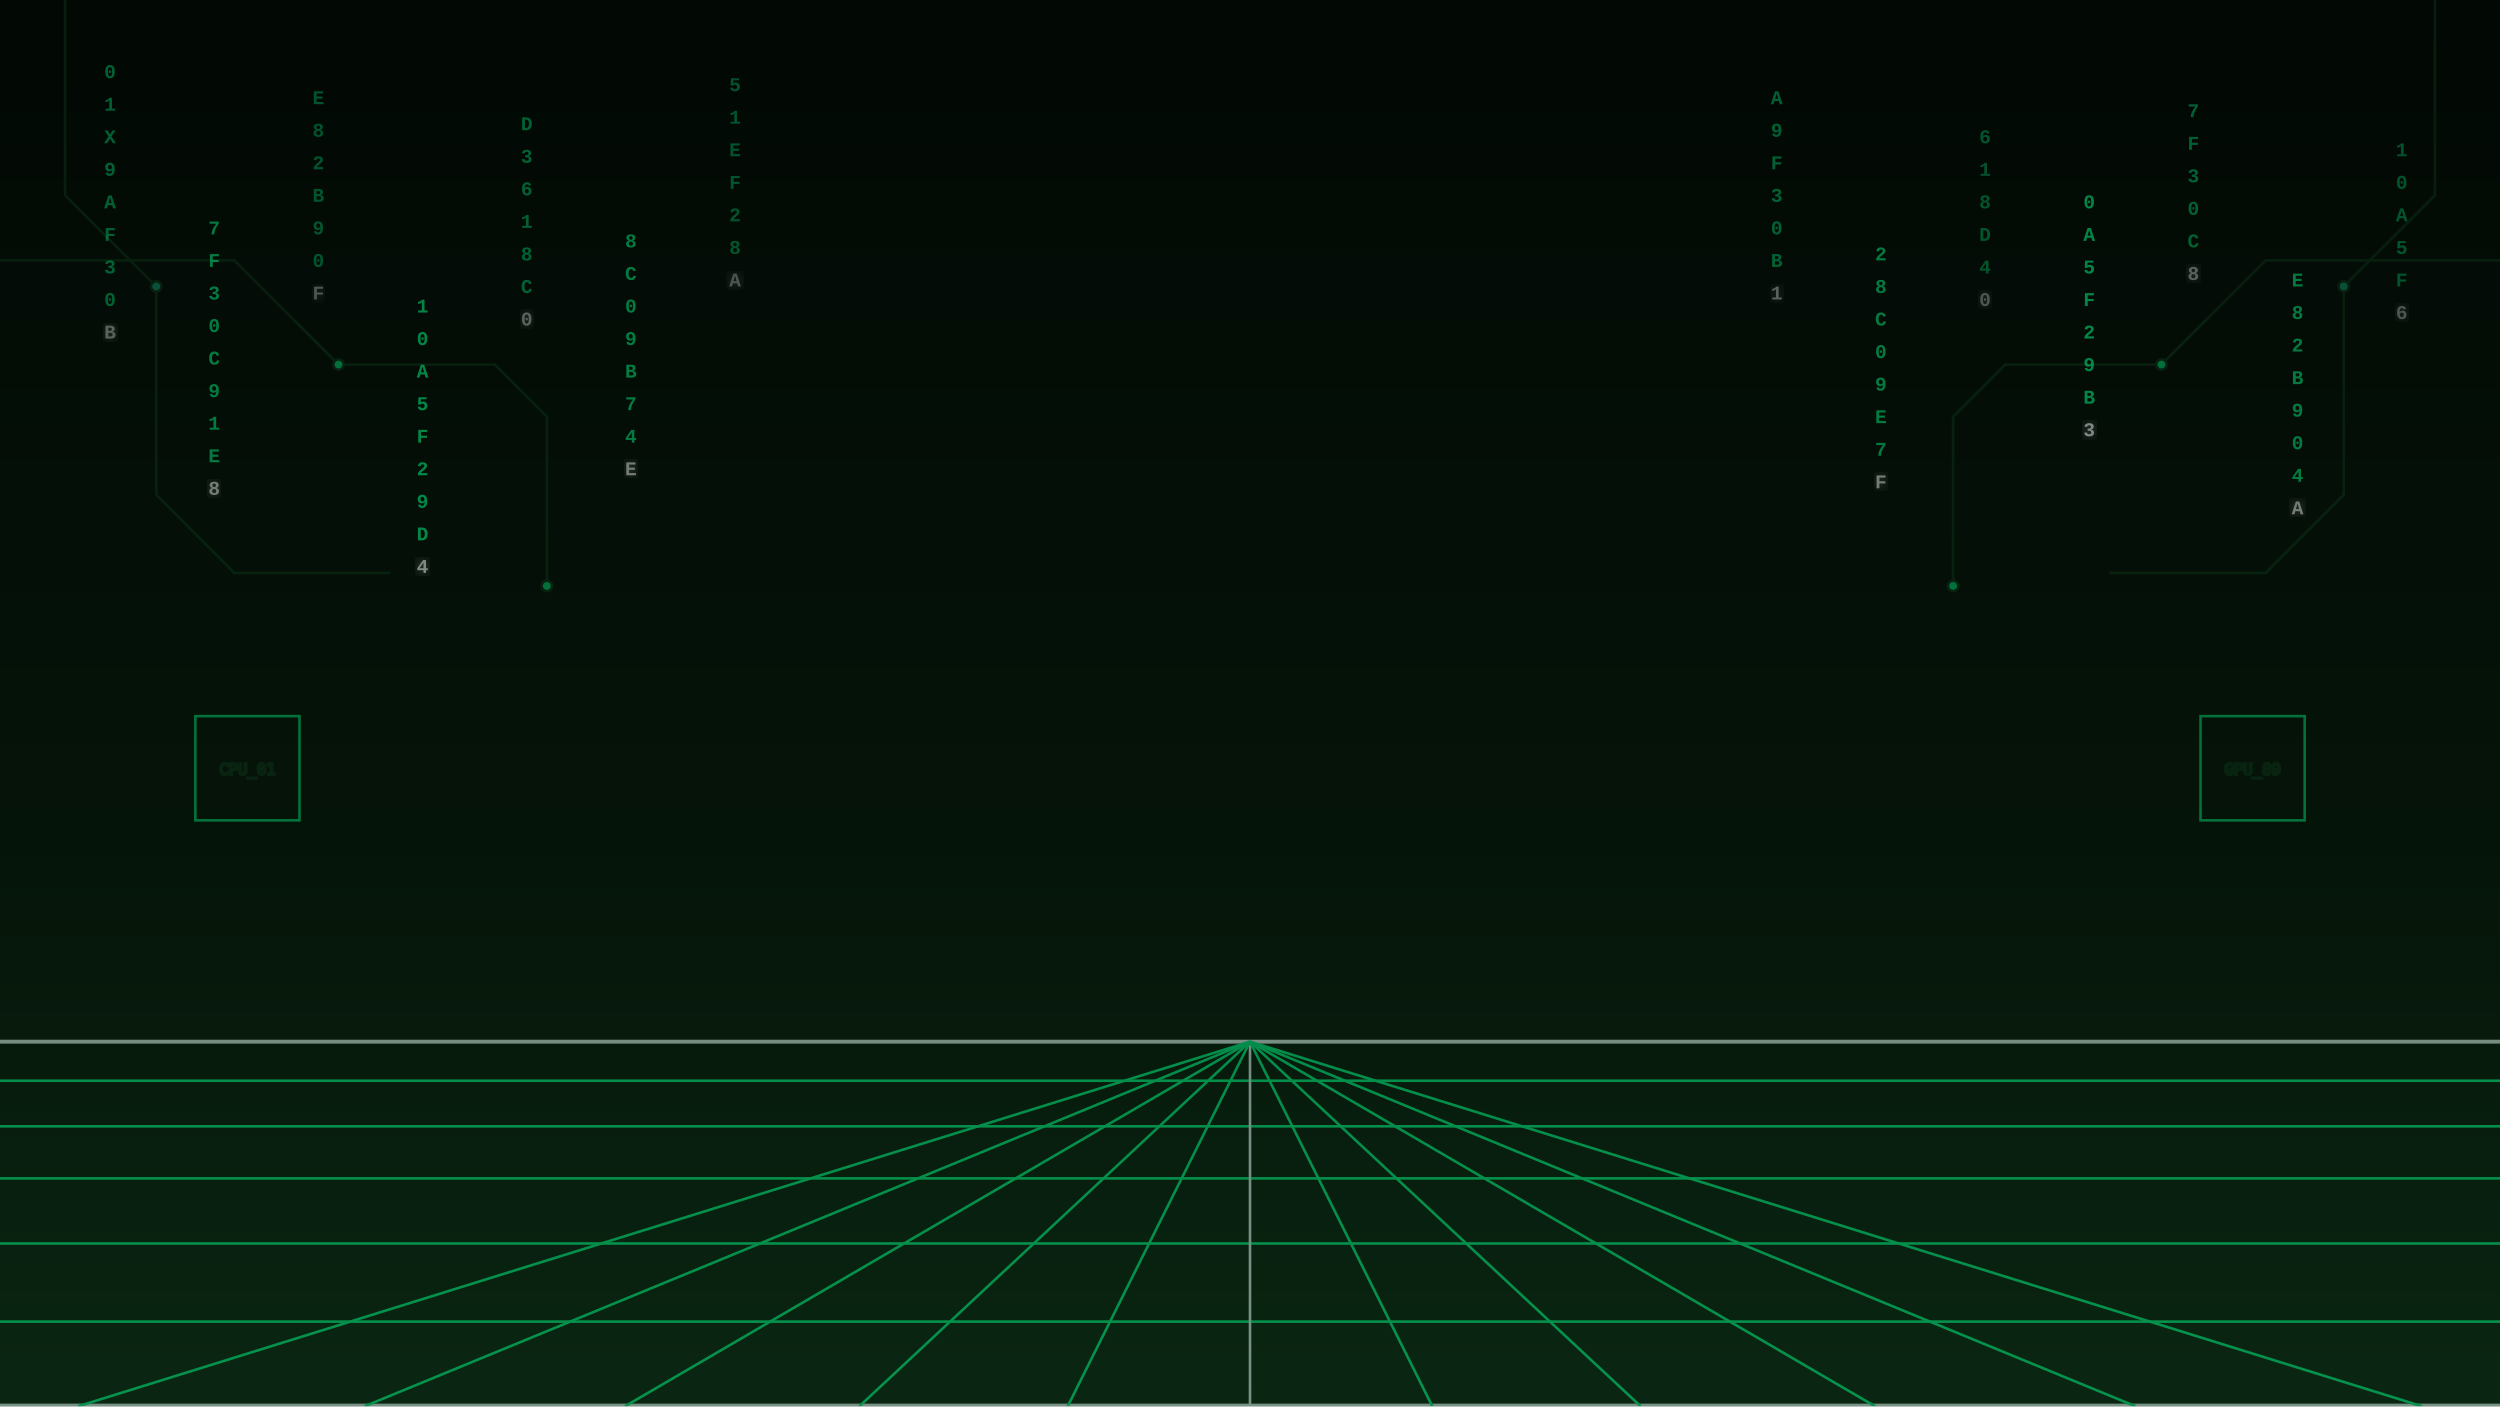
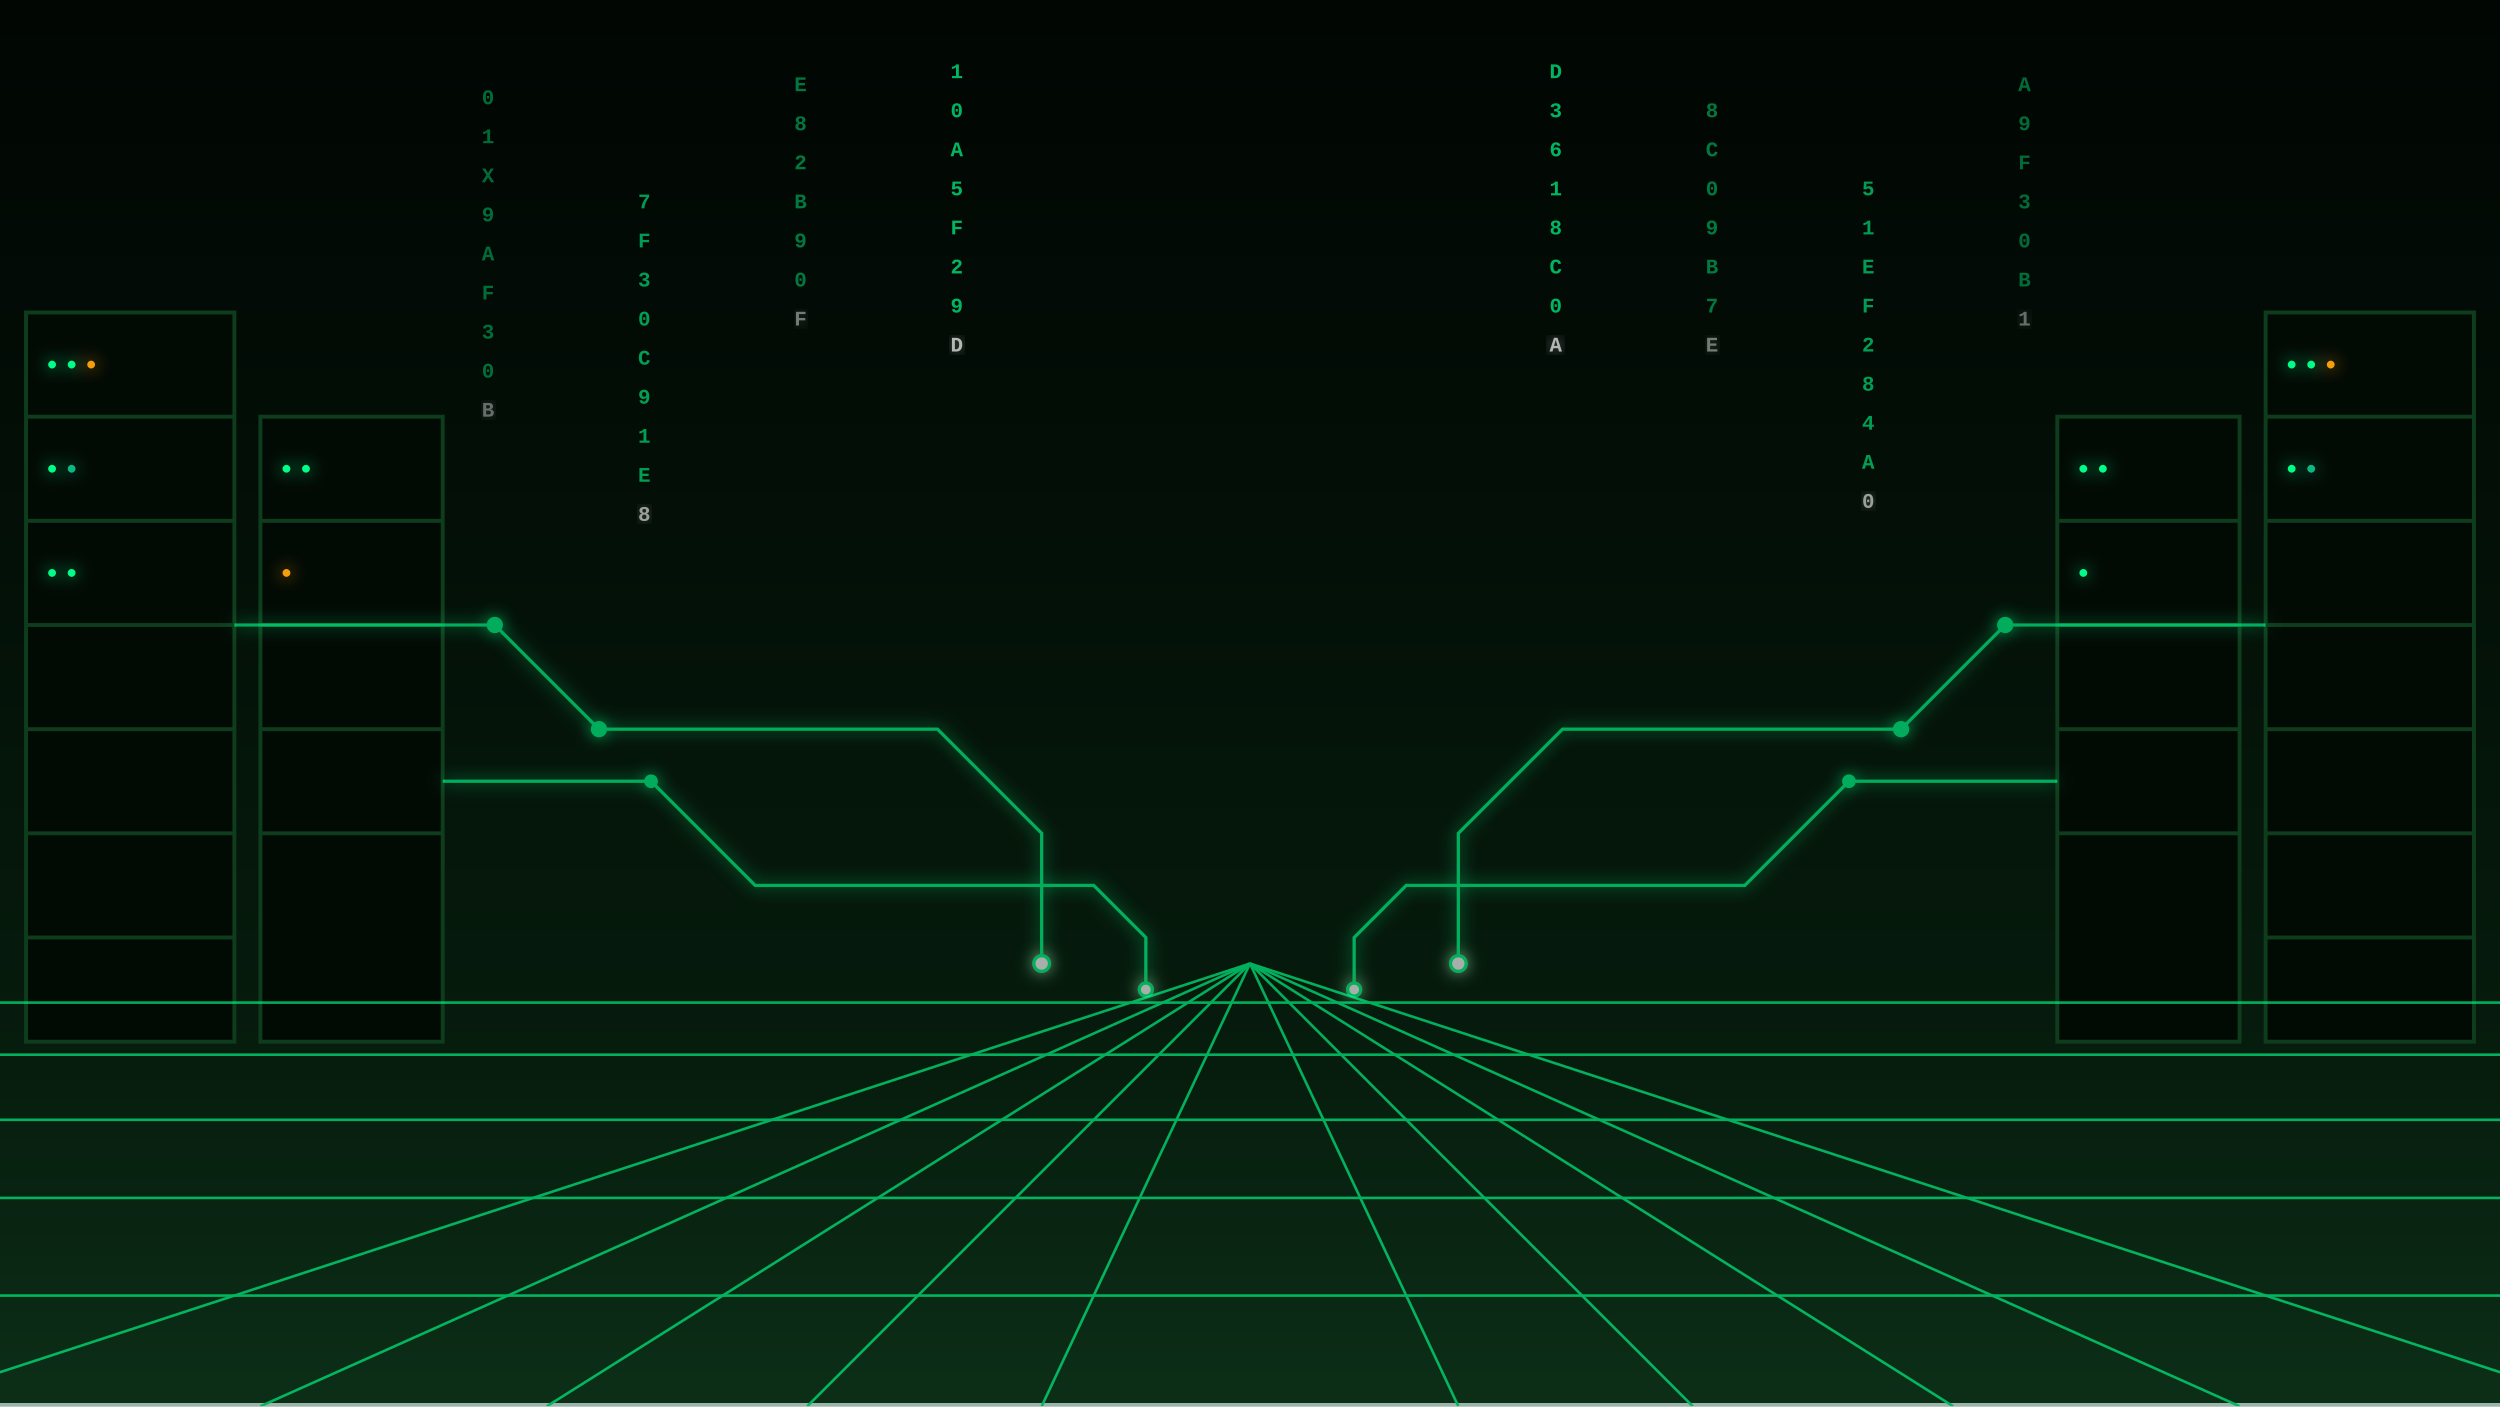
<svg xmlns="http://www.w3.org/2000/svg" viewBox="0 0 1920 1080" width="100%" height="100%" preserveAspectRatio="xMidYMid slice">
  <defs>
    <linearGradient id="matSky" x1="0" y1="0" x2="0" y2="1">
-       <stop offset="0%" stop-color="#020804" />
-       <stop offset="60%" stop-color="#051409" />
-       <stop offset="100%" stop-color="#0a2612" />
+       <stop offset="0%" stop-color="#010603" />
+       <stop offset="40%" stop-color="#031007" />
+       <stop offset="75%" stop-color="#061c0d" />
+       <stop offset="100%" stop-color="#0c2e17" />
    </linearGradient>
    <filter id="matrixGlow" x="-20%" y="-20%" width="140%" height="140%">
-       <feGaussianBlur stdDeviation="5" result="blur" />
+       <feGaussianBlur stdDeviation="6" result="blur" />
      <feMerge>
        <feMergeNode in="blur" />
        <feMergeNode in="SourceGraphic" />
      </feMerge>
    </filter>
+     <filter id="nodeGlow" x="-30%" y="-30%" width="160%" height="160%">
+       <feGaussianBlur stdDeviation="10" result="blur" />
+       <feMerge>
+         <feMergeNode in="blur" />
+         <feMergeNode in="SourceGraphic" />
+       </feMerge>
+     </filter>
+     <style>
+       @keyframes blinkLed {
+         0%, 100% { opacity: 0.2; }
+         50% { opacity: 1; }
+       }
+       .led-blink-1 { animation: blinkLed 1.2s infinite; }
+       .led-blink-2 { animation: blinkLed 2.1s infinite 0.4s; }
+       .led-blink-3 { animation: blinkLed 0.8s infinite 0.2s; }
+     </style>
  </defs>
  <rect width="1920" height="1080" fill="url(#matSky)" />
-   <g stroke="#0e3d1d" stroke-width="2" fill="none" opacity="0.4">
-     <path d="M 0,200 L 180,200 L 260,280 L 380,280 L 420,320 L 420,450" />
-     <circle cx="260" cy="280" r="4" fill="#00ff88" />
-     <circle cx="420" cy="450" r="4" fill="#00ff88" />
-     <path d="M 50,0 L 50,150 L 120,220 L 120,380 L 180,440 L 300,440" />
-     <circle cx="120" cy="220" r="4" fill="#10b981" />
-     <path d="M 1920,200 L 1740,200 L 1660,280 L 1540,280 L 1500,320 L 1500,450" />
-     <circle cx="1660" cy="280" r="4" fill="#00ff88" />
-     <circle cx="1500" cy="450" r="4" fill="#00ff88" />
-     <path d="M 1870,0 L 1870,150 L 1800,220 L 1800,380 L 1740,440 L 1620,440" />
-     <circle cx="1800" cy="220" r="4" fill="#10b981" />
-     <rect x="150" y="550" width="80" height="80" stroke="#00ff88" stroke-width="2" />
-     <text x="190" y="595" fill="#00ff88" font-family="monospace" font-size="12" text-anchor="middle">CPU_01</text>
-     <rect x="1690" y="550" width="80" height="80" stroke="#00ff88" stroke-width="2" />
-     <text x="1730" y="595" fill="#00ff88" font-family="monospace" font-size="12" text-anchor="middle">GPU_89</text>
+   <g fill="#020a04" stroke="#0e3d1d" stroke-width="3">
+     <rect x="20" y="240" width="160" height="560" />
+     <line x1="20" y1="320" x2="180" y2="320" />
+     <line x1="20" y1="400" x2="180" y2="400" />
+     <line x1="20" y1="480" x2="180" y2="480" />
+     <line x1="20" y1="560" x2="180" y2="560" />
+     <line x1="20" y1="640" x2="180" y2="640" />
+     <line x1="20" y1="720" x2="180" y2="720" />
+     <rect x="200" y="320" width="140" height="480" />
+     <line x1="200" y1="400" x2="340" y2="400" />
+     <line x1="200" y1="480" x2="340" y2="480" />
+     <line x1="200" y1="560" x2="340" y2="560" />
+     <line x1="200" y1="640" x2="340" y2="640" />
+     <rect x="1580" y="320" width="140" height="480" />
+     <line x1="1580" y1="400" x2="1720" y2="400" />
+     <line x1="1580" y1="480" x2="1720" y2="480" />
+     <line x1="1580" y1="560" x2="1720" y2="560" />
+     <line x1="1580" y1="640" x2="1720" y2="640" />
+     <rect x="1740" y="240" width="160" height="560" />
+     <line x1="1740" y1="320" x2="1900" y2="320" />
+     <line x1="1740" y1="400" x2="1900" y2="400" />
+     <line x1="1740" y1="480" x2="1900" y2="480" />
+     <line x1="1740" y1="560" x2="1900" y2="560" />
+     <line x1="1740" y1="640" x2="1900" y2="640" />
+     <line x1="1740" y1="720" x2="1900" y2="720" />
  </g>
-   <g font-family="'Courier New', monospace" font-size="15" font-weight="900" letter-spacing="2">
-     <g fill="#00ff88" opacity="0.35">
-       <text x="80" y="60">0</text>
-       <text x="80" y="85">1</text>
-       <text x="80" y="110">X</text>
-       <text x="80" y="135">9</text>
-       <text x="80" y="160">A</text>
-       <text x="80" y="185">F</text>
-       <text x="80" y="210">3</text>
-       <text x="80" y="235">0</text>
-       <text x="80" y="260" fill="#ffffff" filter="url(#matrixGlow)">B</text>
+   <g filter="url(#matrixGlow)">
+     <circle cx="40" cy="280" r="3" fill="#00ff88" class="led-blink-1" />
+     <circle cx="55" cy="280" r="3" fill="#00ff88" class="led-blink-2" />
+     <circle cx="70" cy="280" r="3" fill="#f59e0b" class="led-blink-3" />
+     <circle cx="40" cy="360" r="3" fill="#00ff88" class="led-blink-2" />
+     <circle cx="55" cy="360" r="3" fill="#10b981" />
+     <circle cx="40" cy="440" r="3" fill="#00ff88" class="led-blink-1" />
+     <circle cx="55" cy="440" r="3" fill="#00ff88" />
+     <circle cx="220" cy="360" r="3" fill="#00ff88" class="led-blink-3" />
+     <circle cx="235" cy="360" r="3" fill="#00ff88" class="led-blink-1" />
+     <circle cx="220" cy="440" r="3" fill="#f59e0b" class="led-blink-2" />
+     <circle cx="1600" cy="360" r="3" fill="#00ff88" class="led-blink-1" />
+     <circle cx="1615" cy="360" r="3" fill="#00ff88" class="led-blink-3" />
+     <circle cx="1600" cy="440" r="3" fill="#00ff88" class="led-blink-2" />
+     <circle cx="1760" cy="280" r="3" fill="#00ff88" class="led-blink-2" />
+     <circle cx="1775" cy="280" r="3" fill="#00ff88" class="led-blink-1" />
+     <circle cx="1790" cy="280" r="3" fill="#f59e0b" class="led-blink-3" />
+     <circle cx="1760" cy="360" r="3" fill="#00ff88" class="led-blink-1" />
+     <circle cx="1775" cy="360" r="3" fill="#10b981" />
+   </g>
+   <g stroke="#00ff88" stroke-width="2.5" fill="none" opacity="0.65" filter="url(#matrixGlow)">
+     <path d="M 180,480 L 380,480 L 460,560 L 720,560 L 800,640 L 800,740" />
+     <circle cx="380" cy="480" r="5" fill="#00ff88" />
+     <circle cx="460" cy="560" r="5" fill="#00ff88" />
+     <circle cx="800" cy="740" r="6" fill="#ffffff" />
+     <path d="M 340,600 L 500,600 L 580,680 L 840,680 L 880,720 L 880,760" />
+     <circle cx="500" cy="600" r="4" fill="#00ff88" />
+     <circle cx="880" cy="760" r="5" fill="#ffffff" />
+     <path d="M 1740,480 L 1540,480 L 1460,560 L 1200,560 L 1120,640 L 1120,740" />
+     <circle cx="1540" cy="480" r="5" fill="#00ff88" />
+     <circle cx="1460" cy="560" r="5" fill="#00ff88" />
+     <circle cx="1120" cy="740" r="6" fill="#ffffff" />
+     <path d="M 1580,600 L 1420,600 L 1340,680 L 1080,680 L 1040,720 L 1040,760" />
+     <circle cx="1420" cy="600" r="4" fill="#00ff88" />
+     <circle cx="1040" cy="760" r="5" fill="#ffffff" />
+   </g>
+   <g font-family="'Courier New', monospace" font-size="16" font-weight="900" letter-spacing="3">
+     <g fill="#00ff88" opacity="0.4">
+       <text x="370" y="80">0</text>
+       <text x="370" y="110">1</text>
+       <text x="370" y="140">X</text>
+       <text x="370" y="170">9</text>
+       <text x="370" y="200">A</text>
+       <text x="370" y="230">F</text>
+       <text x="370" y="260">3</text>
+       <text x="370" y="290">0</text>
+       <text x="370" y="320" fill="#ffffff" filter="url(#matrixGlow)">B</text>
+     </g>
+     <g fill="#00ff88" opacity="0.6">
+       <text x="490" y="160">7</text>
+       <text x="490" y="190">F</text>
+       <text x="490" y="220">3</text>
+       <text x="490" y="250">0</text>
+       <text x="490" y="280">C</text>
+       <text x="490" y="310">9</text>
+       <text x="490" y="340">1</text>
+       <text x="490" y="370">E</text>
+       <text x="490" y="400" fill="#ffffff" filter="url(#matrixGlow)">8</text>
    </g>
    <g fill="#00ff88" opacity="0.45">
-       <text x="160" y="180">7</text>
-       <text x="160" y="205">F</text>
-       <text x="160" y="230">3</text>
-       <text x="160" y="255">0</text>
-       <text x="160" y="280">C</text>
-       <text x="160" y="305">9</text>
-       <text x="160" y="330">1</text>
-       <text x="160" y="355">E</text>
-       <text x="160" y="380" fill="#ffffff" filter="url(#matrixGlow)">8</text>
+       <text x="610" y="70">E</text>
+       <text x="610" y="100">8</text>
+       <text x="610" y="130">2</text>
+       <text x="610" y="160">B</text>
+       <text x="610" y="190">9</text>
+       <text x="610" y="220">0</text>
+       <text x="610" y="250" fill="#ffffff" filter="url(#matrixGlow)">F</text>
    </g>
-     <g fill="#00ff88" opacity="0.3">
-       <text x="240" y="80">E</text>
-       <text x="240" y="105">8</text>
-       <text x="240" y="130">2</text>
-       <text x="240" y="155">B</text>
-       <text x="240" y="180">9</text>
-       <text x="240" y="205">0</text>
-       <text x="240" y="230" fill="#ffffff" filter="url(#matrixGlow)">F</text>
+     <g fill="#00ff88" opacity="0.7">
+       <text x="730" y="60">1</text>
+       <text x="730" y="90">0</text>
+       <text x="730" y="120">A</text>
+       <text x="730" y="150">5</text>
+       <text x="730" y="180">F</text>
+       <text x="730" y="210">2</text>
+       <text x="730" y="240">9</text>
+       <text x="730" y="270" fill="#ffffff" filter="url(#matrixGlow)">D</text>
    </g>
-     <g fill="#00ff88" opacity="0.5">
-       <text x="320" y="240">1</text>
-       <text x="320" y="265">0</text>
-       <text x="320" y="290">A</text>
-       <text x="320" y="315">5</text>
-       <text x="320" y="340">F</text>
-       <text x="320" y="365">2</text>
-       <text x="320" y="390">9</text>
-       <text x="320" y="415">D</text>
-       <text x="320" y="440" fill="#ffffff" filter="url(#matrixGlow)">4</text>
-     </g>
-     <g fill="#00ff88" opacity="0.35">
-       <text x="400" y="100">D</text>
-       <text x="400" y="125">3</text>
-       <text x="400" y="150">6</text>
-       <text x="400" y="175">1</text>
-       <text x="400" y="200">8</text>
-       <text x="400" y="225">C</text>
-       <text x="400" y="250" fill="#ffffff" filter="url(#matrixGlow)">0</text>
+     <g fill="#00ff88" opacity="0.7">
+       <text x="1190" y="60">D</text>
+       <text x="1190" y="90">3</text>
+       <text x="1190" y="120">6</text>
+       <text x="1190" y="150">1</text>
+       <text x="1190" y="180">8</text>
+       <text x="1190" y="210">C</text>
+       <text x="1190" y="240">0</text>
+       <text x="1190" y="270" fill="#ffffff" filter="url(#matrixGlow)">A</text>
    </g>
    <g fill="#00ff88" opacity="0.45">
-       <text x="480" y="190">8</text>
-       <text x="480" y="215">C</text>
-       <text x="480" y="240">0</text>
-       <text x="480" y="265">9</text>
-       <text x="480" y="290">B</text>
-       <text x="480" y="315">7</text>
-       <text x="480" y="340">4</text>
-       <text x="480" y="365" fill="#ffffff" filter="url(#matrixGlow)">E</text>
+       <text x="1310" y="90">8</text>
+       <text x="1310" y="120">C</text>
+       <text x="1310" y="150">0</text>
+       <text x="1310" y="180">9</text>
+       <text x="1310" y="210">B</text>
+       <text x="1310" y="240">7</text>
+       <text x="1310" y="270" fill="#ffffff" filter="url(#matrixGlow)">E</text>
    </g>
-     <g fill="#00ff88" opacity="0.3">
-       <text x="560" y="70">5</text>
-       <text x="560" y="95">1</text>
-       <text x="560" y="120">E</text>
-       <text x="560" y="145">F</text>
-       <text x="560" y="170">2</text>
-       <text x="560" y="195">8</text>
-       <text x="560" y="220" fill="#ffffff" filter="url(#matrixGlow)">A</text>
+     <g fill="#00ff88" opacity="0.6">
+       <text x="1430" y="150">5</text>
+       <text x="1430" y="180">1</text>
+       <text x="1430" y="210">E</text>
+       <text x="1430" y="240">F</text>
+       <text x="1430" y="270">2</text>
+       <text x="1430" y="300">8</text>
+       <text x="1430" y="330">4</text>
+       <text x="1430" y="360">A</text>
+       <text x="1430" y="390" fill="#ffffff" filter="url(#matrixGlow)">0</text>
    </g>
-     <g fill="#00ff88" opacity="0.35">
-       <text x="1360" y="80">A</text>
-       <text x="1360" y="105">9</text>
-       <text x="1360" y="130">F</text>
-       <text x="1360" y="155">3</text>
-       <text x="1360" y="180">0</text>
-       <text x="1360" y="205">B</text>
-       <text x="1360" y="230" fill="#ffffff" filter="url(#matrixGlow)">1</text>
-     </g>
-     <g fill="#00ff88" opacity="0.45">
-       <text x="1440" y="200">2</text>
-       <text x="1440" y="225">8</text>
-       <text x="1440" y="250">C</text>
-       <text x="1440" y="275">0</text>
-       <text x="1440" y="300">9</text>
-       <text x="1440" y="325">E</text>
-       <text x="1440" y="350">7</text>
-       <text x="1440" y="375" fill="#ffffff" filter="url(#matrixGlow)">F</text>
-     </g>
-     <g fill="#00ff88" opacity="0.3">
-       <text x="1520" y="110">6</text>
-       <text x="1520" y="135">1</text>
-       <text x="1520" y="160">8</text>
-       <text x="1520" y="185">D</text>
-       <text x="1520" y="210">4</text>
-       <text x="1520" y="235" fill="#ffffff" filter="url(#matrixGlow)">0</text>
-     </g>
-     <g fill="#00ff88" opacity="0.5">
-       <text x="1600" y="160">0</text>
-       <text x="1600" y="185">A</text>
-       <text x="1600" y="210">5</text>
-       <text x="1600" y="235">F</text>
-       <text x="1600" y="260">2</text>
-       <text x="1600" y="285">9</text>
-       <text x="1600" y="310">B</text>
-       <text x="1600" y="335" fill="#ffffff" filter="url(#matrixGlow)">3</text>
-     </g>
-     <g fill="#00ff88" opacity="0.35">
-       <text x="1680" y="90">7</text>
-       <text x="1680" y="115">F</text>
-       <text x="1680" y="140">3</text>
-       <text x="1680" y="165">0</text>
-       <text x="1680" y="190">C</text>
-       <text x="1680" y="215" fill="#ffffff" filter="url(#matrixGlow)">8</text>
-     </g>
-     <g fill="#00ff88" opacity="0.45">
-       <text x="1760" y="220">E</text>
-       <text x="1760" y="245">8</text>
-       <text x="1760" y="270">2</text>
-       <text x="1760" y="295">B</text>
-       <text x="1760" y="320">9</text>
-       <text x="1760" y="345">0</text>
-       <text x="1760" y="370">4</text>
-       <text x="1760" y="395" fill="#ffffff" filter="url(#matrixGlow)">A</text>
-     </g>
-     <g fill="#00ff88" opacity="0.3">
-       <text x="1840" y="120">1</text>
-       <text x="1840" y="145">0</text>
-       <text x="1840" y="170">A</text>
-       <text x="1840" y="195">5</text>
-       <text x="1840" y="220">F</text>
-       <text x="1840" y="245" fill="#ffffff" filter="url(#matrixGlow)">6</text>
+     <g fill="#00ff88" opacity="0.4">
+       <text x="1550" y="70">A</text>
+       <text x="1550" y="100">9</text>
+       <text x="1550" y="130">F</text>
+       <text x="1550" y="160">3</text>
+       <text x="1550" y="190">0</text>
+       <text x="1550" y="220">B</text>
+       <text x="1550" y="250" fill="#ffffff" filter="url(#matrixGlow)">1</text>
    </g>
  </g>
-   <g stroke="#00ff88" stroke-width="2" opacity="0.5">
-     <line x1="0" y1="800" x2="1920" y2="800" stroke="#e6fffa" stroke-width="3" />
-     <line x1="0" y1="830" x2="1920" y2="830" />
-     <line x1="0" y1="865" x2="1920" y2="865" />
-     <line x1="0" y1="905" x2="1920" y2="905" />
-     <line x1="0" y1="955" x2="1920" y2="955" />
-     <line x1="0" y1="1015" x2="1920" y2="1015" />
-     <line x1="0" y1="1080" x2="1920" y2="1080" stroke="#e6fffa" stroke-width="4" />
-     <line x1="960" y1="800" x2="960" y2="1080" stroke="#e6fffa" stroke-width="2" />
-     <line x1="960" y1="800" x2="820" y2="1080" />
-     <line x1="960" y1="800" x2="1100" y2="1080" />
-     <line x1="960" y1="800" x2="660" y2="1080" />
-     <line x1="960" y1="800" x2="1260" y2="1080" />
-     <line x1="960" y1="800" x2="480" y2="1080" />
-     <line x1="960" y1="800" x2="1440" y2="1080" />
-     <line x1="960" y1="800" x2="280" y2="1080" />
-     <line x1="960" y1="800" x2="1640" y2="1080" />
-     <line x1="960" y1="800" x2="60" y2="1080" />
-     <line x1="960" y1="800" x2="1860" y2="1080" />
+   <g stroke="#00ff88" stroke-width="2" opacity="0.65">
+     <line x1="0" y1="740" x2="1920" y2="740" stroke="#e6fffa" stroke-width="4" filter="url(#matrixGlow)" />
+     <line x1="0" y1="770" x2="1920" y2="770" />
+     <line x1="0" y1="810" x2="1920" y2="810" />
+     <line x1="0" y1="860" x2="1920" y2="860" />
+     <line x1="0" y1="920" x2="1920" y2="920" />
+     <line x1="0" y1="995" x2="1920" y2="995" />
+     <line x1="0" y1="1080" x2="1920" y2="1080" stroke="#e6fffa" stroke-width="5" />
+     <line x1="960" y1="740" x2="960" y2="1080" stroke="#e6fffa" stroke-width="3" filter="url(#matrixGlow)" />
+     <line x1="960" y1="740" x2="800" y2="1080" />
+     <line x1="960" y1="740" x2="1120" y2="1080" />
+     <line x1="960" y1="740" x2="620" y2="1080" />
+     <line x1="960" y1="740" x2="1300" y2="1080" />
+     <line x1="960" y1="740" x2="420" y2="1080" />
+     <line x1="960" y1="740" x2="1500" y2="1080" />
+     <line x1="960" y1="740" x2="200" y2="1080" />
+     <line x1="960" y1="740" x2="1720" y2="1080" />
+     <line x1="960" y1="740" x2="-80" y2="1080" />
+     <line x1="960" y1="740" x2="2000" y2="1080" />
  </g>
</svg>
